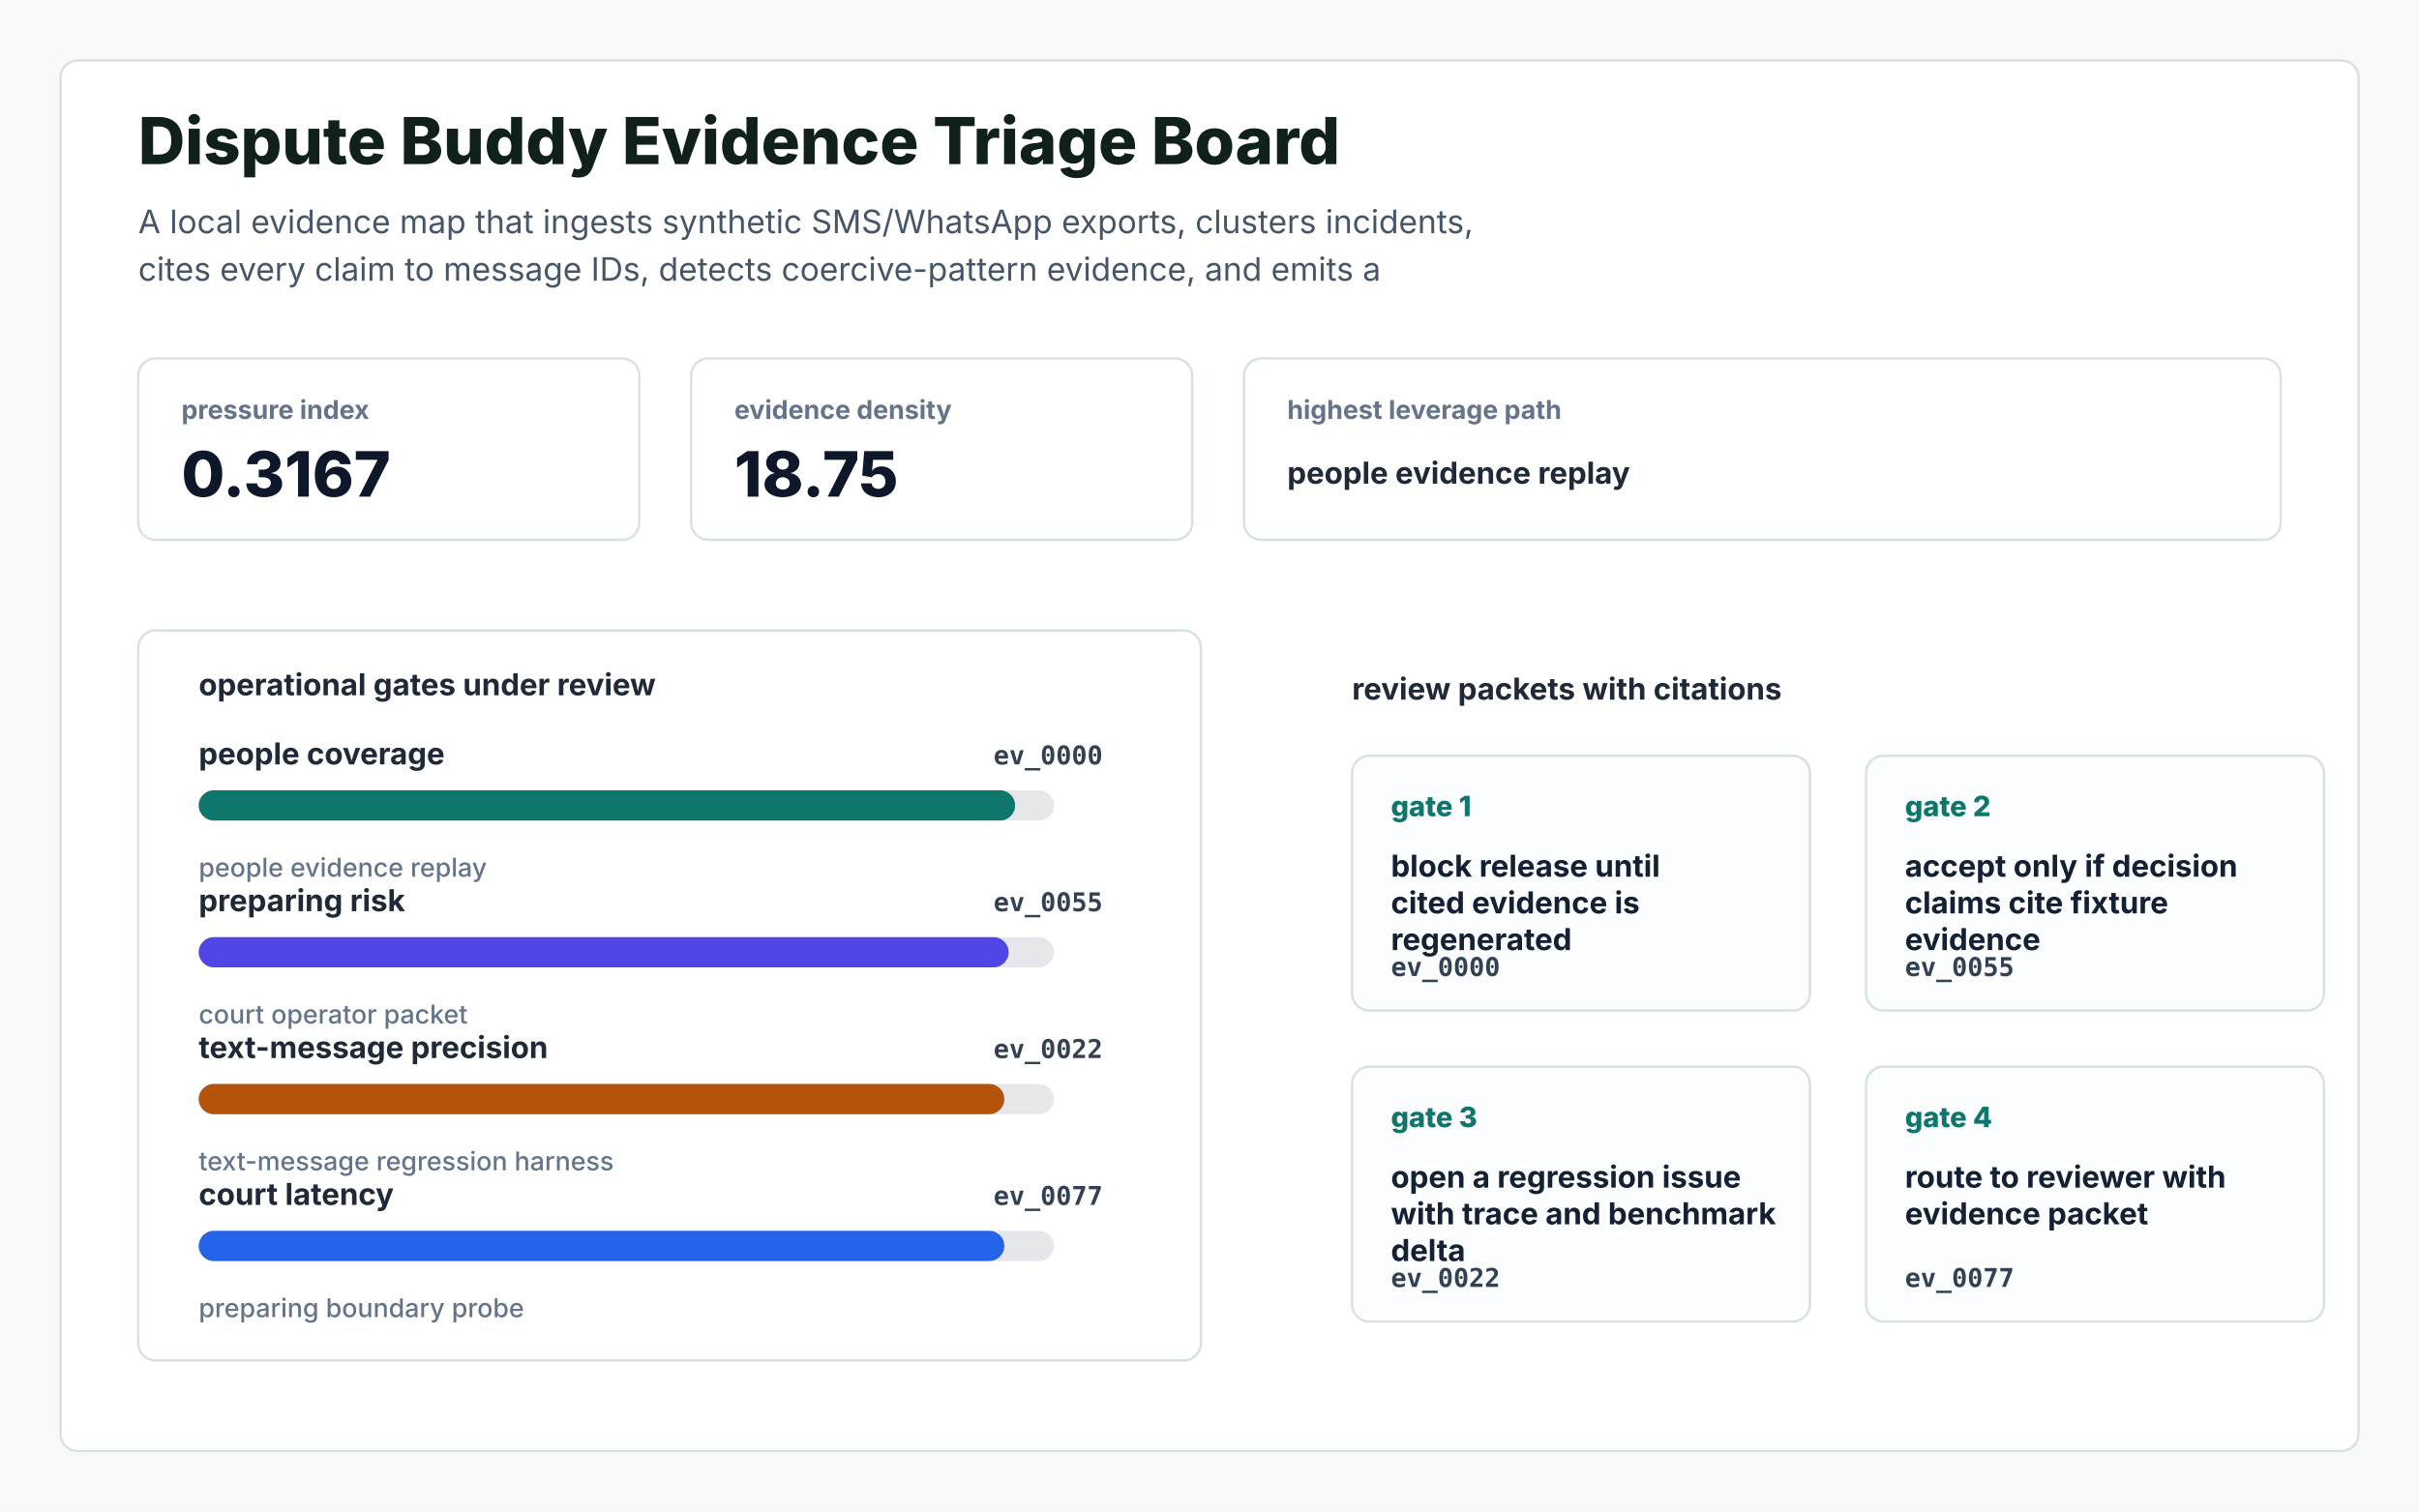
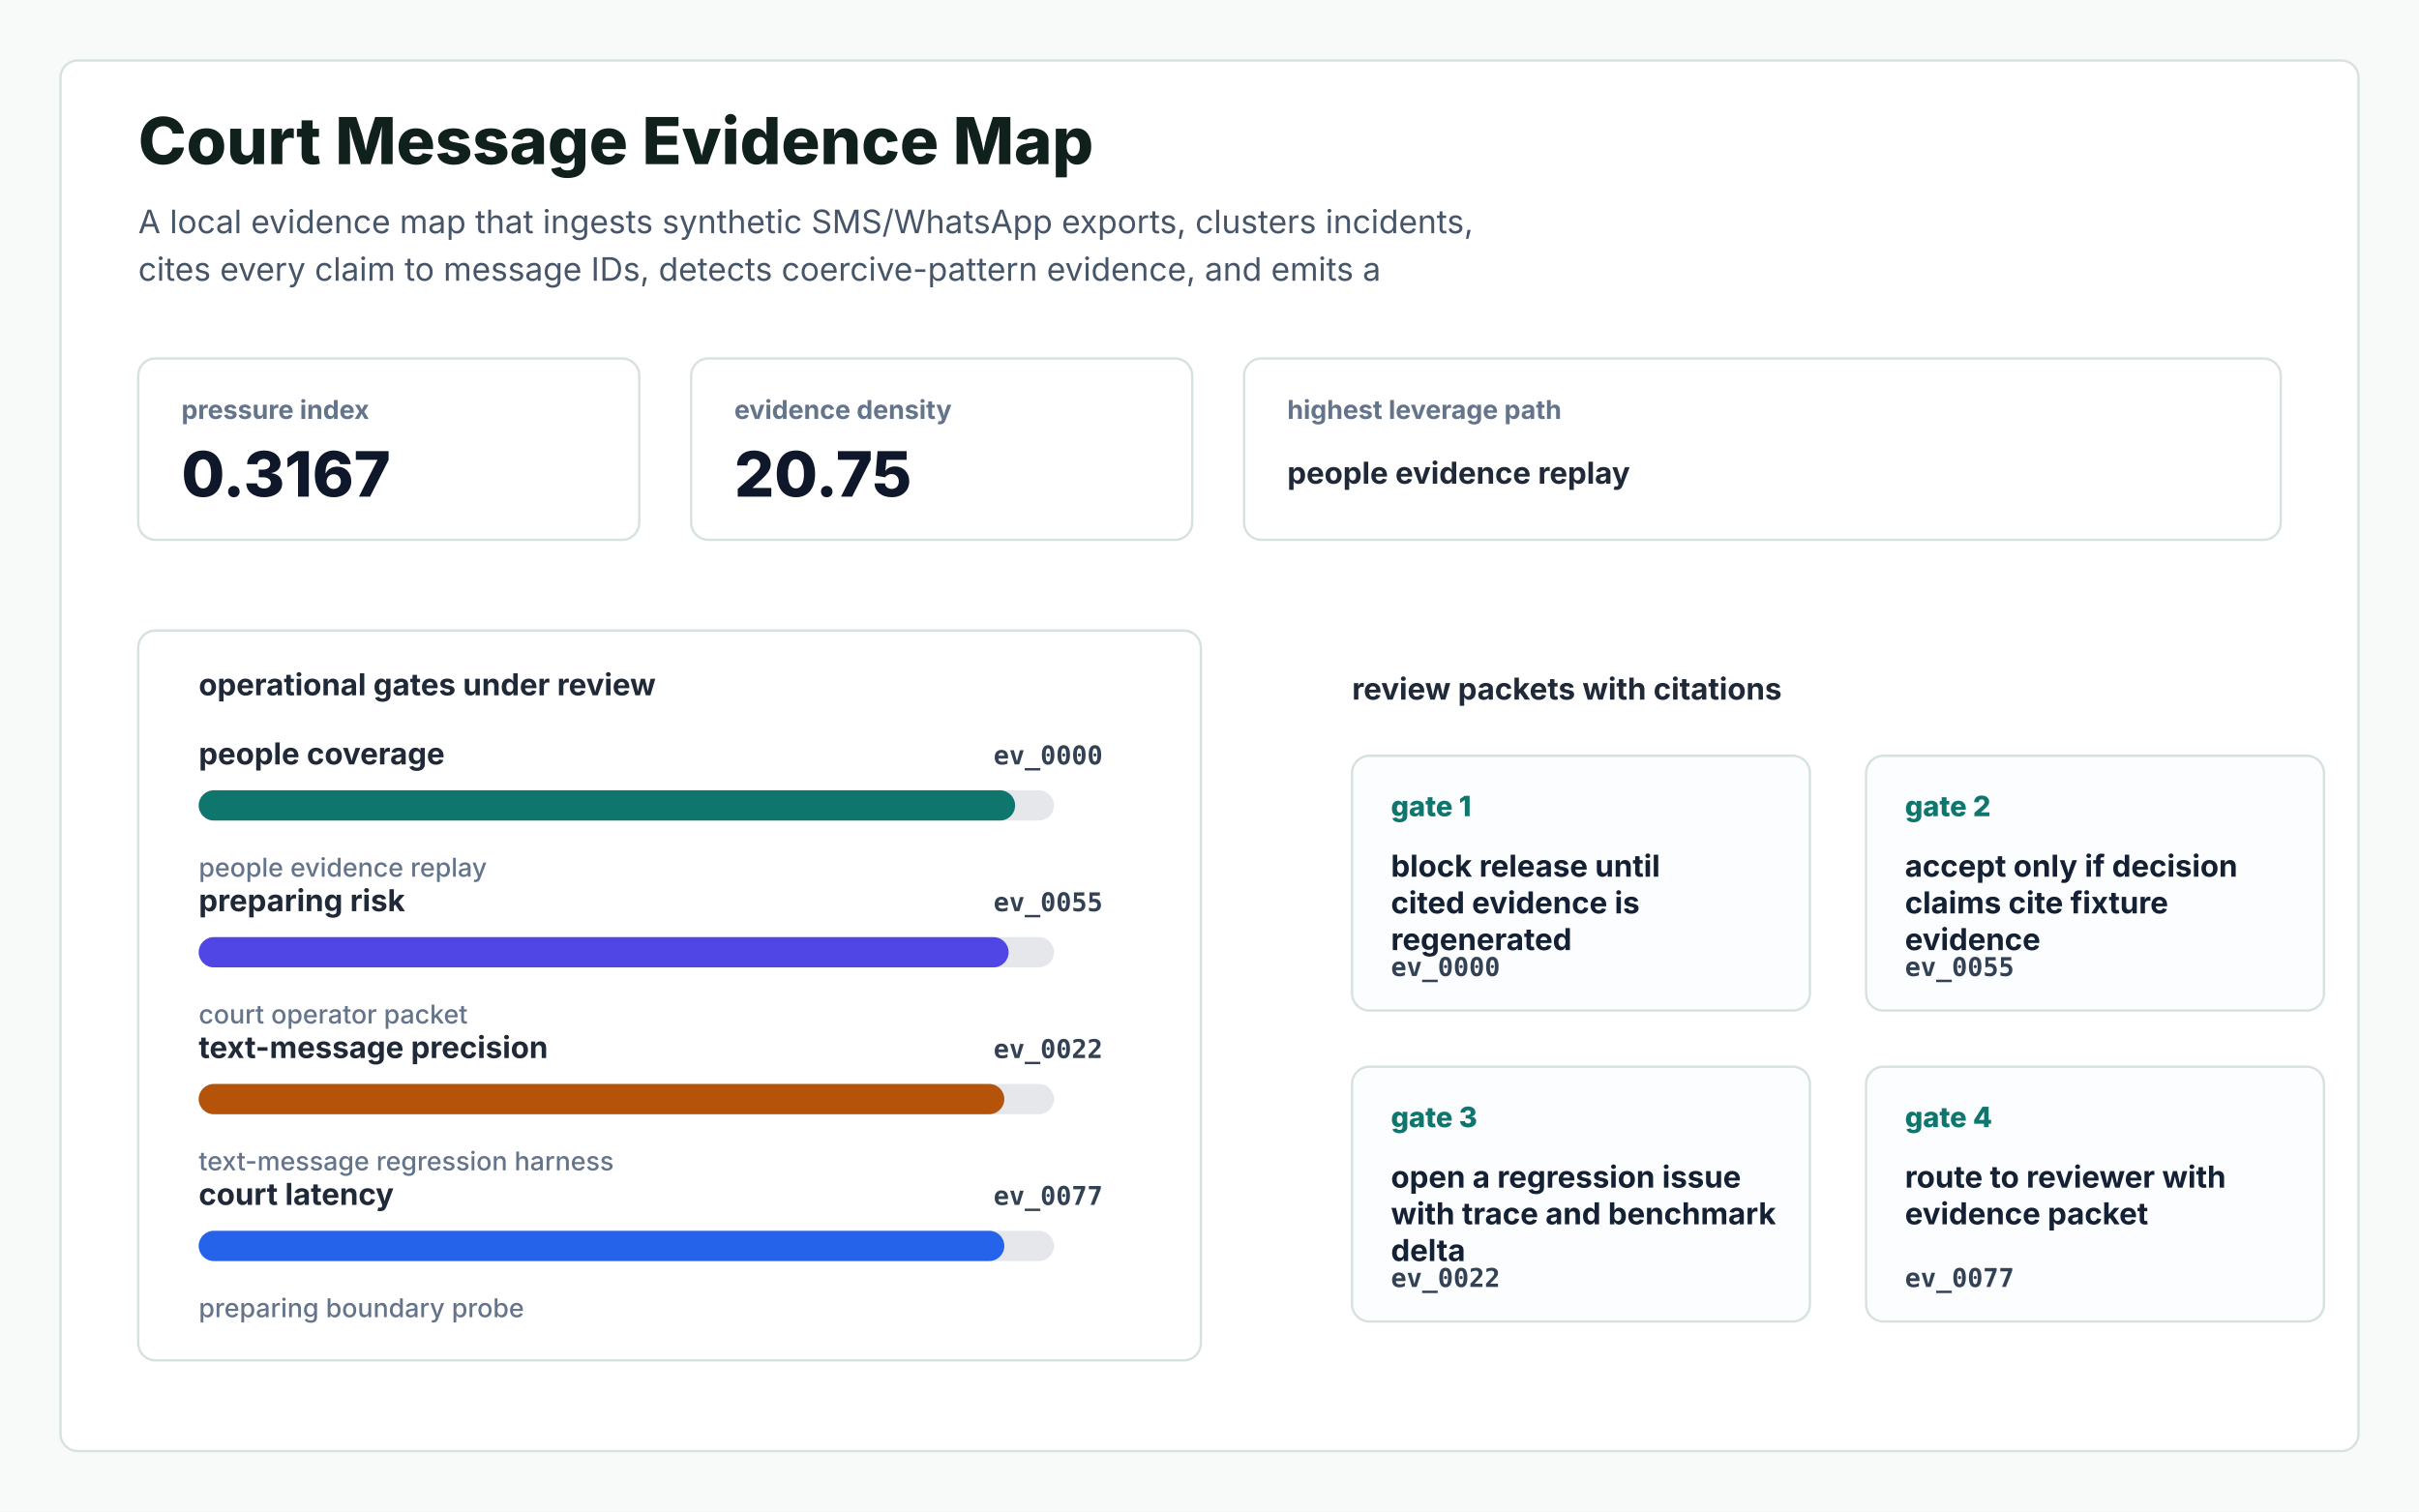
- <svg xmlns="http://www.w3.org/2000/svg" width="1120" height="700" viewBox="0 0 1120 700" role="img" aria-label="Dispute Buddy visual evidence dashboard">
+ <svg xmlns="http://www.w3.org/2000/svg" width="1120" height="700" viewBox="0 0 1120 700" role="img" aria-label="Court Message Evidence Map visual evidence dashboard">
  <defs>
    <style>
      .bg { fill:#f7faf9; }
      .panel { fill:#ffffff; stroke:#d7e2df; stroke-width:1.1; }
      .card { fill:#ffffff; stroke:#d7e2df; stroke-width:1.1; }
      .actioncard { fill:#fbfdff; stroke:#d7e2df; stroke-width:1.1; }
      .title { font:760 30px -apple-system,BlinkMacSystemFont,"Segoe UI",sans-serif; fill:#10201c; }
      .sub { font:420 15px -apple-system,BlinkMacSystemFont,"Segoe UI",sans-serif; fill:#475569; }
      .label { font:700 14px -apple-system,BlinkMacSystemFont,"Segoe UI",sans-serif; fill:#1f2937; }
      .caption { font:500 12px -apple-system,BlinkMacSystemFont,"Segoe UI",sans-serif; fill:#64748b; }
      .small { font:650 12px -apple-system,BlinkMacSystemFont,"Segoe UI",sans-serif; fill:#64748b; }
      .metric { font:780 29px -apple-system,BlinkMacSystemFont,"Segoe UI",sans-serif; fill:#0f172a; }
      .rank { font:760 13px -apple-system,BlinkMacSystemFont,"Segoe UI",sans-serif; fill:#0f766e; }
      .cardtext { font:650 14px -apple-system,BlinkMacSystemFont,"Segoe UI",sans-serif; fill:#142033; }
      .mono { font:700 12px ui-monospace,SFMono-Regular,Menlo,monospace; fill:#334155; }
    </style>
  </defs>
  <rect class="bg" width="1120" height="700" />
  <rect class="panel" x="28" y="28" width="1064" height="644" rx="8" />
-   <text class="title" x="64" y="76">Dispute Buddy Evidence Triage Board</text>
+   <text class="title" x="64" y="76">Court Message Evidence Map</text>
  <text class="sub" x="64" y="108">
    <tspan x="64" dy="0">A local evidence map that ingests synthetic SMS/WhatsApp exports, clusters incidents,</tspan>
    <tspan x="64" dy="22">cites every claim to message IDs, detects coercive-pattern evidence, and emits a</tspan>
  </text>
  <rect class="card" x="64" y="166" width="232" height="84" rx="8" />
  <text class="small" x="84" y="194">pressure index</text>
  <text class="metric" x="84" y="230">0.3167</text>
  <rect class="card" x="320" y="166" width="232" height="84" rx="8" />
  <text class="small" x="340" y="194">evidence density</text>
-   <text class="metric" x="340" y="230">18.75</text>
+   <text class="metric" x="340" y="230">20.75</text>
  <rect class="card" x="576" y="166" width="480" height="84" rx="8" />
  <text class="small" x="596" y="194">highest leverage path</text>
  <text class="label" x="596" y="224">
    <tspan x="596" dy="0">people evidence replay</tspan>
  </text>
  <rect class="card" x="64" y="292" width="492" height="338" rx="8" />
  <text class="label" x="92" y="322">operational gates under review</text>
  <text x="92" y="354" class="label">people coverage</text>
  <text x="460" y="354" class="mono">ev_0000</text>
  <rect x="92" y="366" width="396" height="14" rx="7" fill="#e5e7eb" />
  <rect x="92" y="366" width="378" height="14" rx="7" fill="#0f766e" />
  <text x="92" y="406" class="caption">people evidence replay</text>
  <text x="92" y="422" class="label">preparing risk</text>
  <text x="460" y="422" class="mono">ev_0055</text>
  <rect x="92" y="434" width="396" height="14" rx="7" fill="#e5e7eb" />
  <rect x="92" y="434" width="375" height="14" rx="7" fill="#4f46e5" />
  <text x="92" y="474" class="caption">court operator packet</text>
  <text x="92" y="490" class="label">text-message precision</text>
  <text x="460" y="490" class="mono">ev_0022</text>
  <rect x="92" y="502" width="396" height="14" rx="7" fill="#e5e7eb" />
  <rect x="92" y="502" width="373" height="14" rx="7" fill="#b45309" />
  <text x="92" y="542" class="caption">text-message regression harness</text>
  <text x="92" y="558" class="label">court latency</text>
  <text x="460" y="558" class="mono">ev_0077</text>
  <rect x="92" y="570" width="396" height="14" rx="7" fill="#e5e7eb" />
  <rect x="92" y="570" width="373" height="14" rx="7" fill="#2563eb" />
  <text x="92" y="610" class="caption">preparing boundary probe</text>
  <text class="label" x="626" y="324">review packets with citations</text>
  <rect class="actioncard" x="626" y="350" width="212" height="118" rx="8" />
  <text class="rank" x="644" y="378">gate 1</text>
  <text class="cardtext" x="644" y="406">
    <tspan x="644" dy="0">block release until</tspan>
    <tspan x="644" dy="17">cited evidence is</tspan>
    <tspan x="644" dy="17">regenerated</tspan>
  </text>
  <text class="mono" x="644" y="452">ev_0000</text>
  <rect class="actioncard" x="864" y="350" width="212" height="118" rx="8" />
  <text class="rank" x="882" y="378">gate 2</text>
  <text class="cardtext" x="882" y="406">
    <tspan x="882" dy="0">accept only if decision</tspan>
    <tspan x="882" dy="17">claims cite fixture</tspan>
    <tspan x="882" dy="17">evidence</tspan>
  </text>
  <text class="mono" x="882" y="452">ev_0055</text>
  <rect class="actioncard" x="626" y="494" width="212" height="118" rx="8" />
  <text class="rank" x="644" y="522">gate 3</text>
  <text class="cardtext" x="644" y="550">
    <tspan x="644" dy="0">open a regression issue</tspan>
    <tspan x="644" dy="17">with trace and benchmark</tspan>
    <tspan x="644" dy="17">delta</tspan>
  </text>
  <text class="mono" x="644" y="596">ev_0022</text>
  <rect class="actioncard" x="864" y="494" width="212" height="118" rx="8" />
  <text class="rank" x="882" y="522">gate 4</text>
  <text class="cardtext" x="882" y="550">
    <tspan x="882" dy="0">route to reviewer with</tspan>
    <tspan x="882" dy="17">evidence packet</tspan>
  </text>
  <text class="mono" x="882" y="596">ev_0077</text>
</svg>
